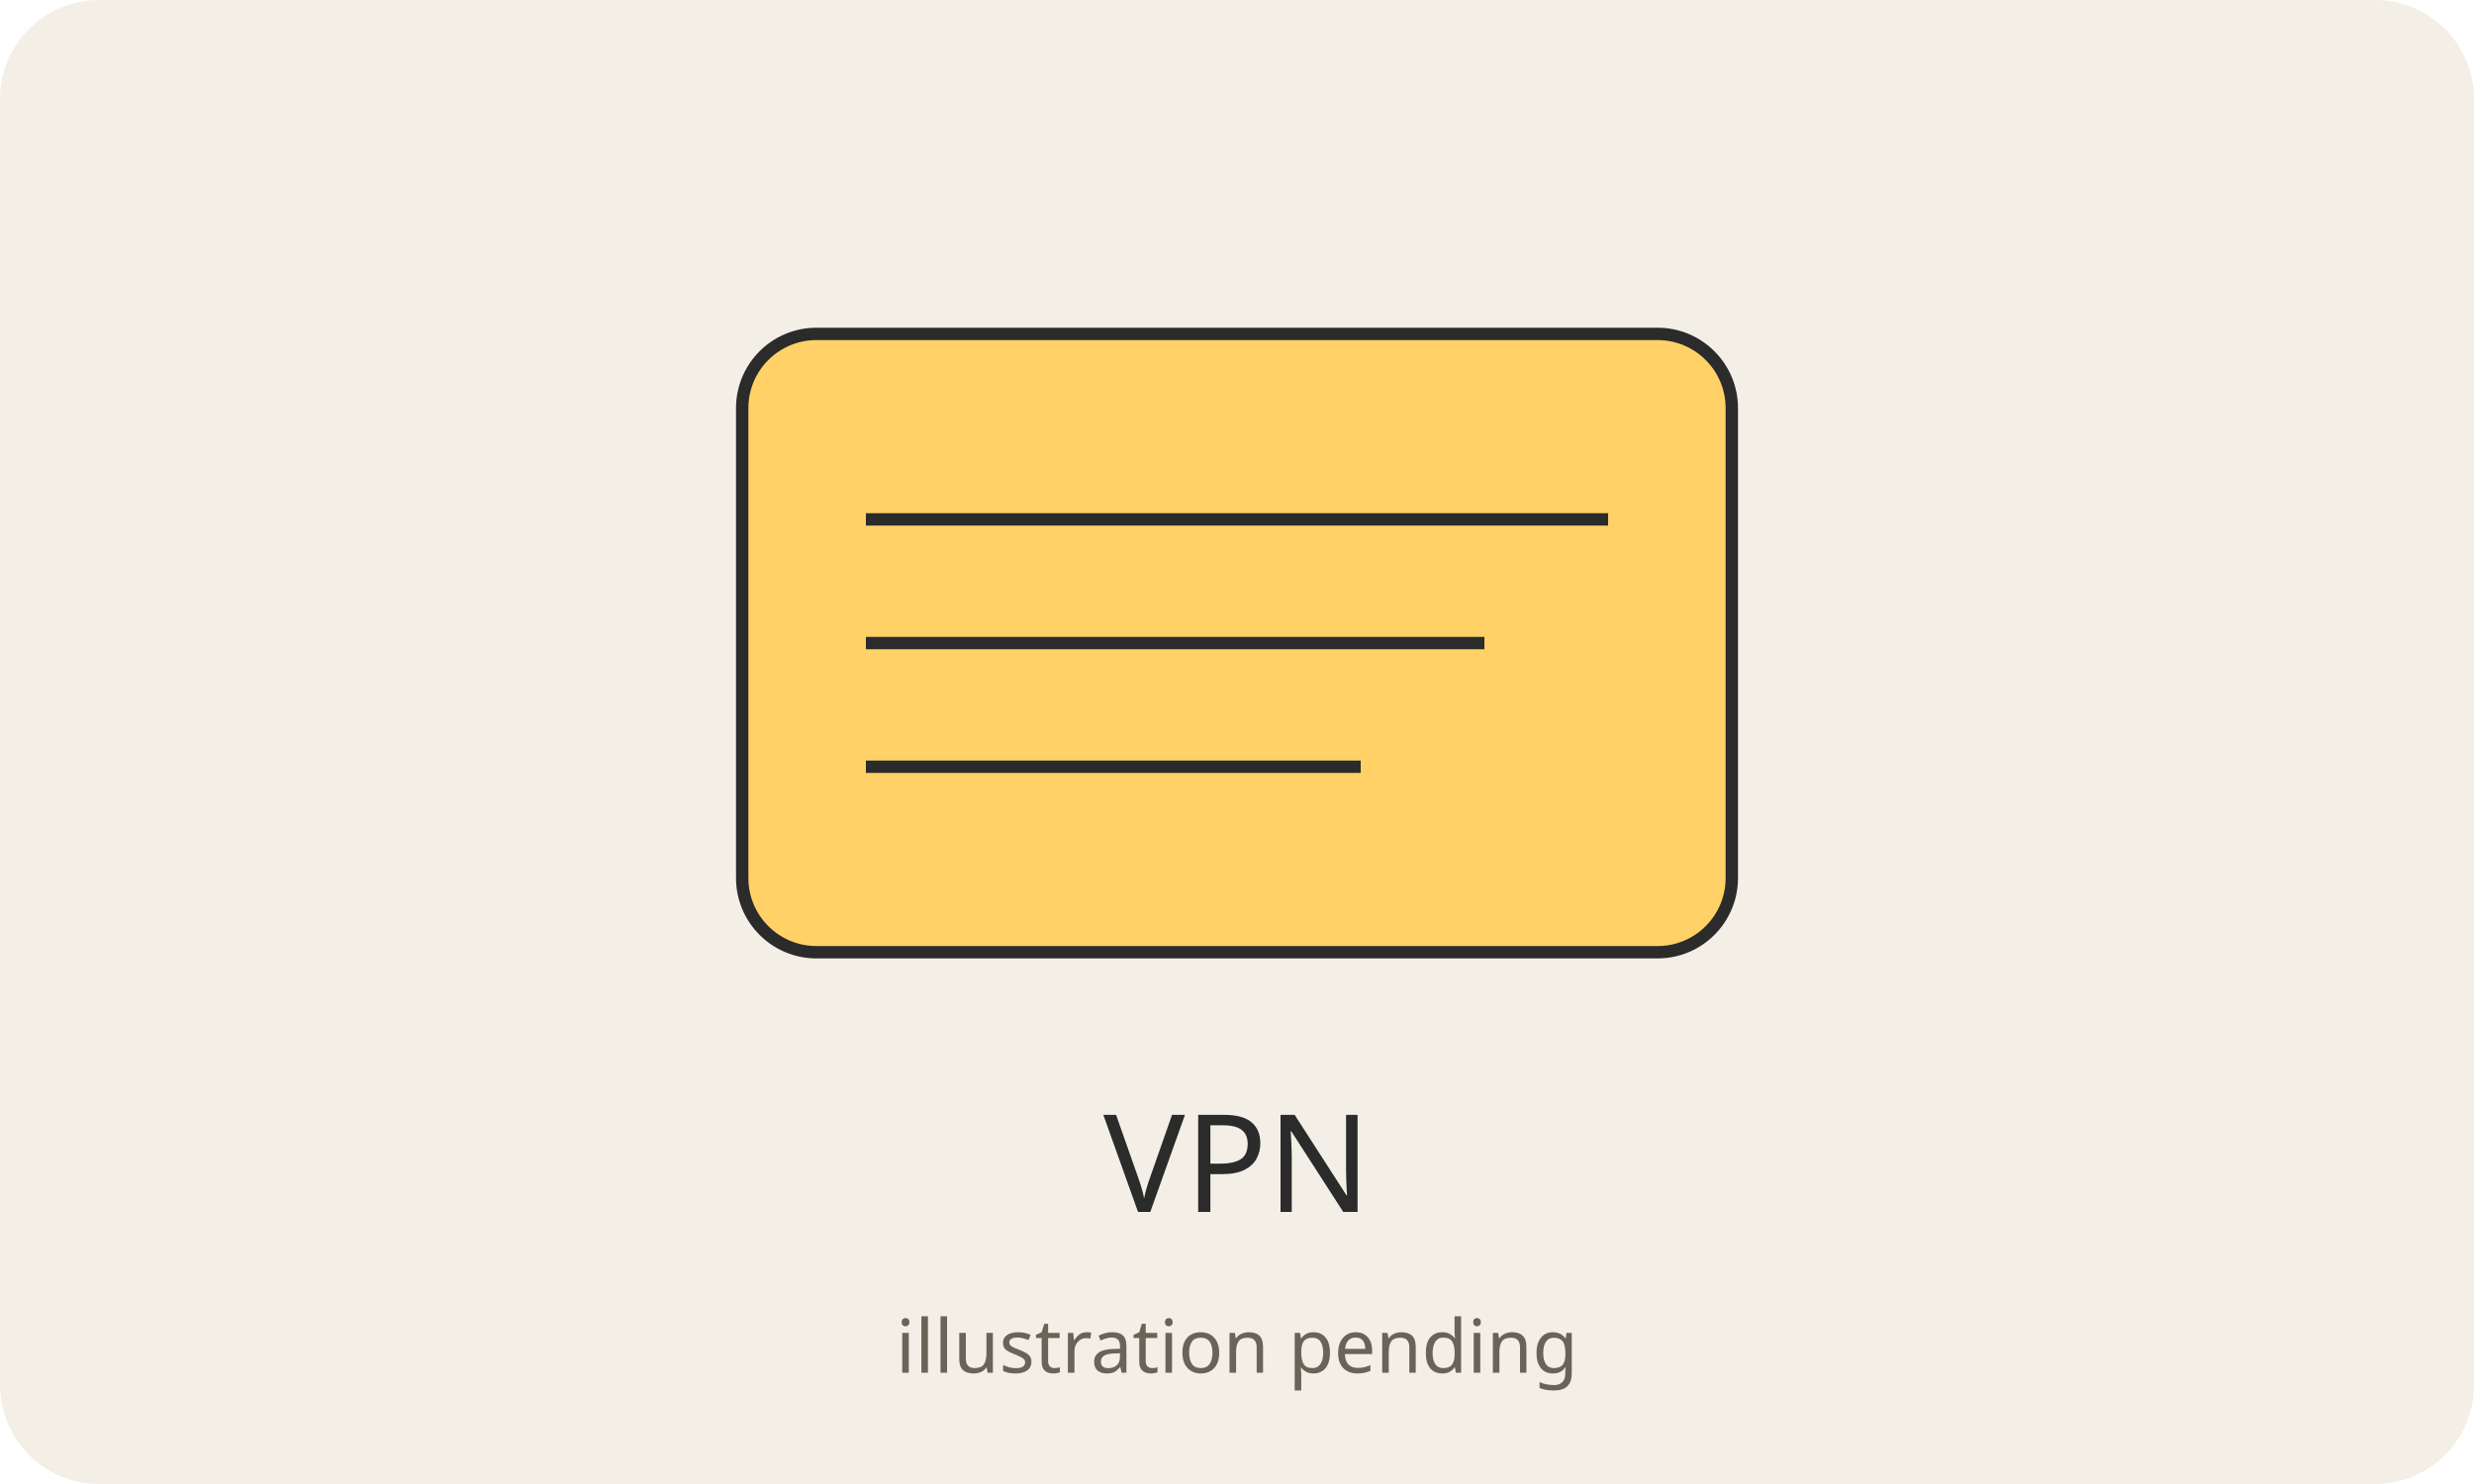
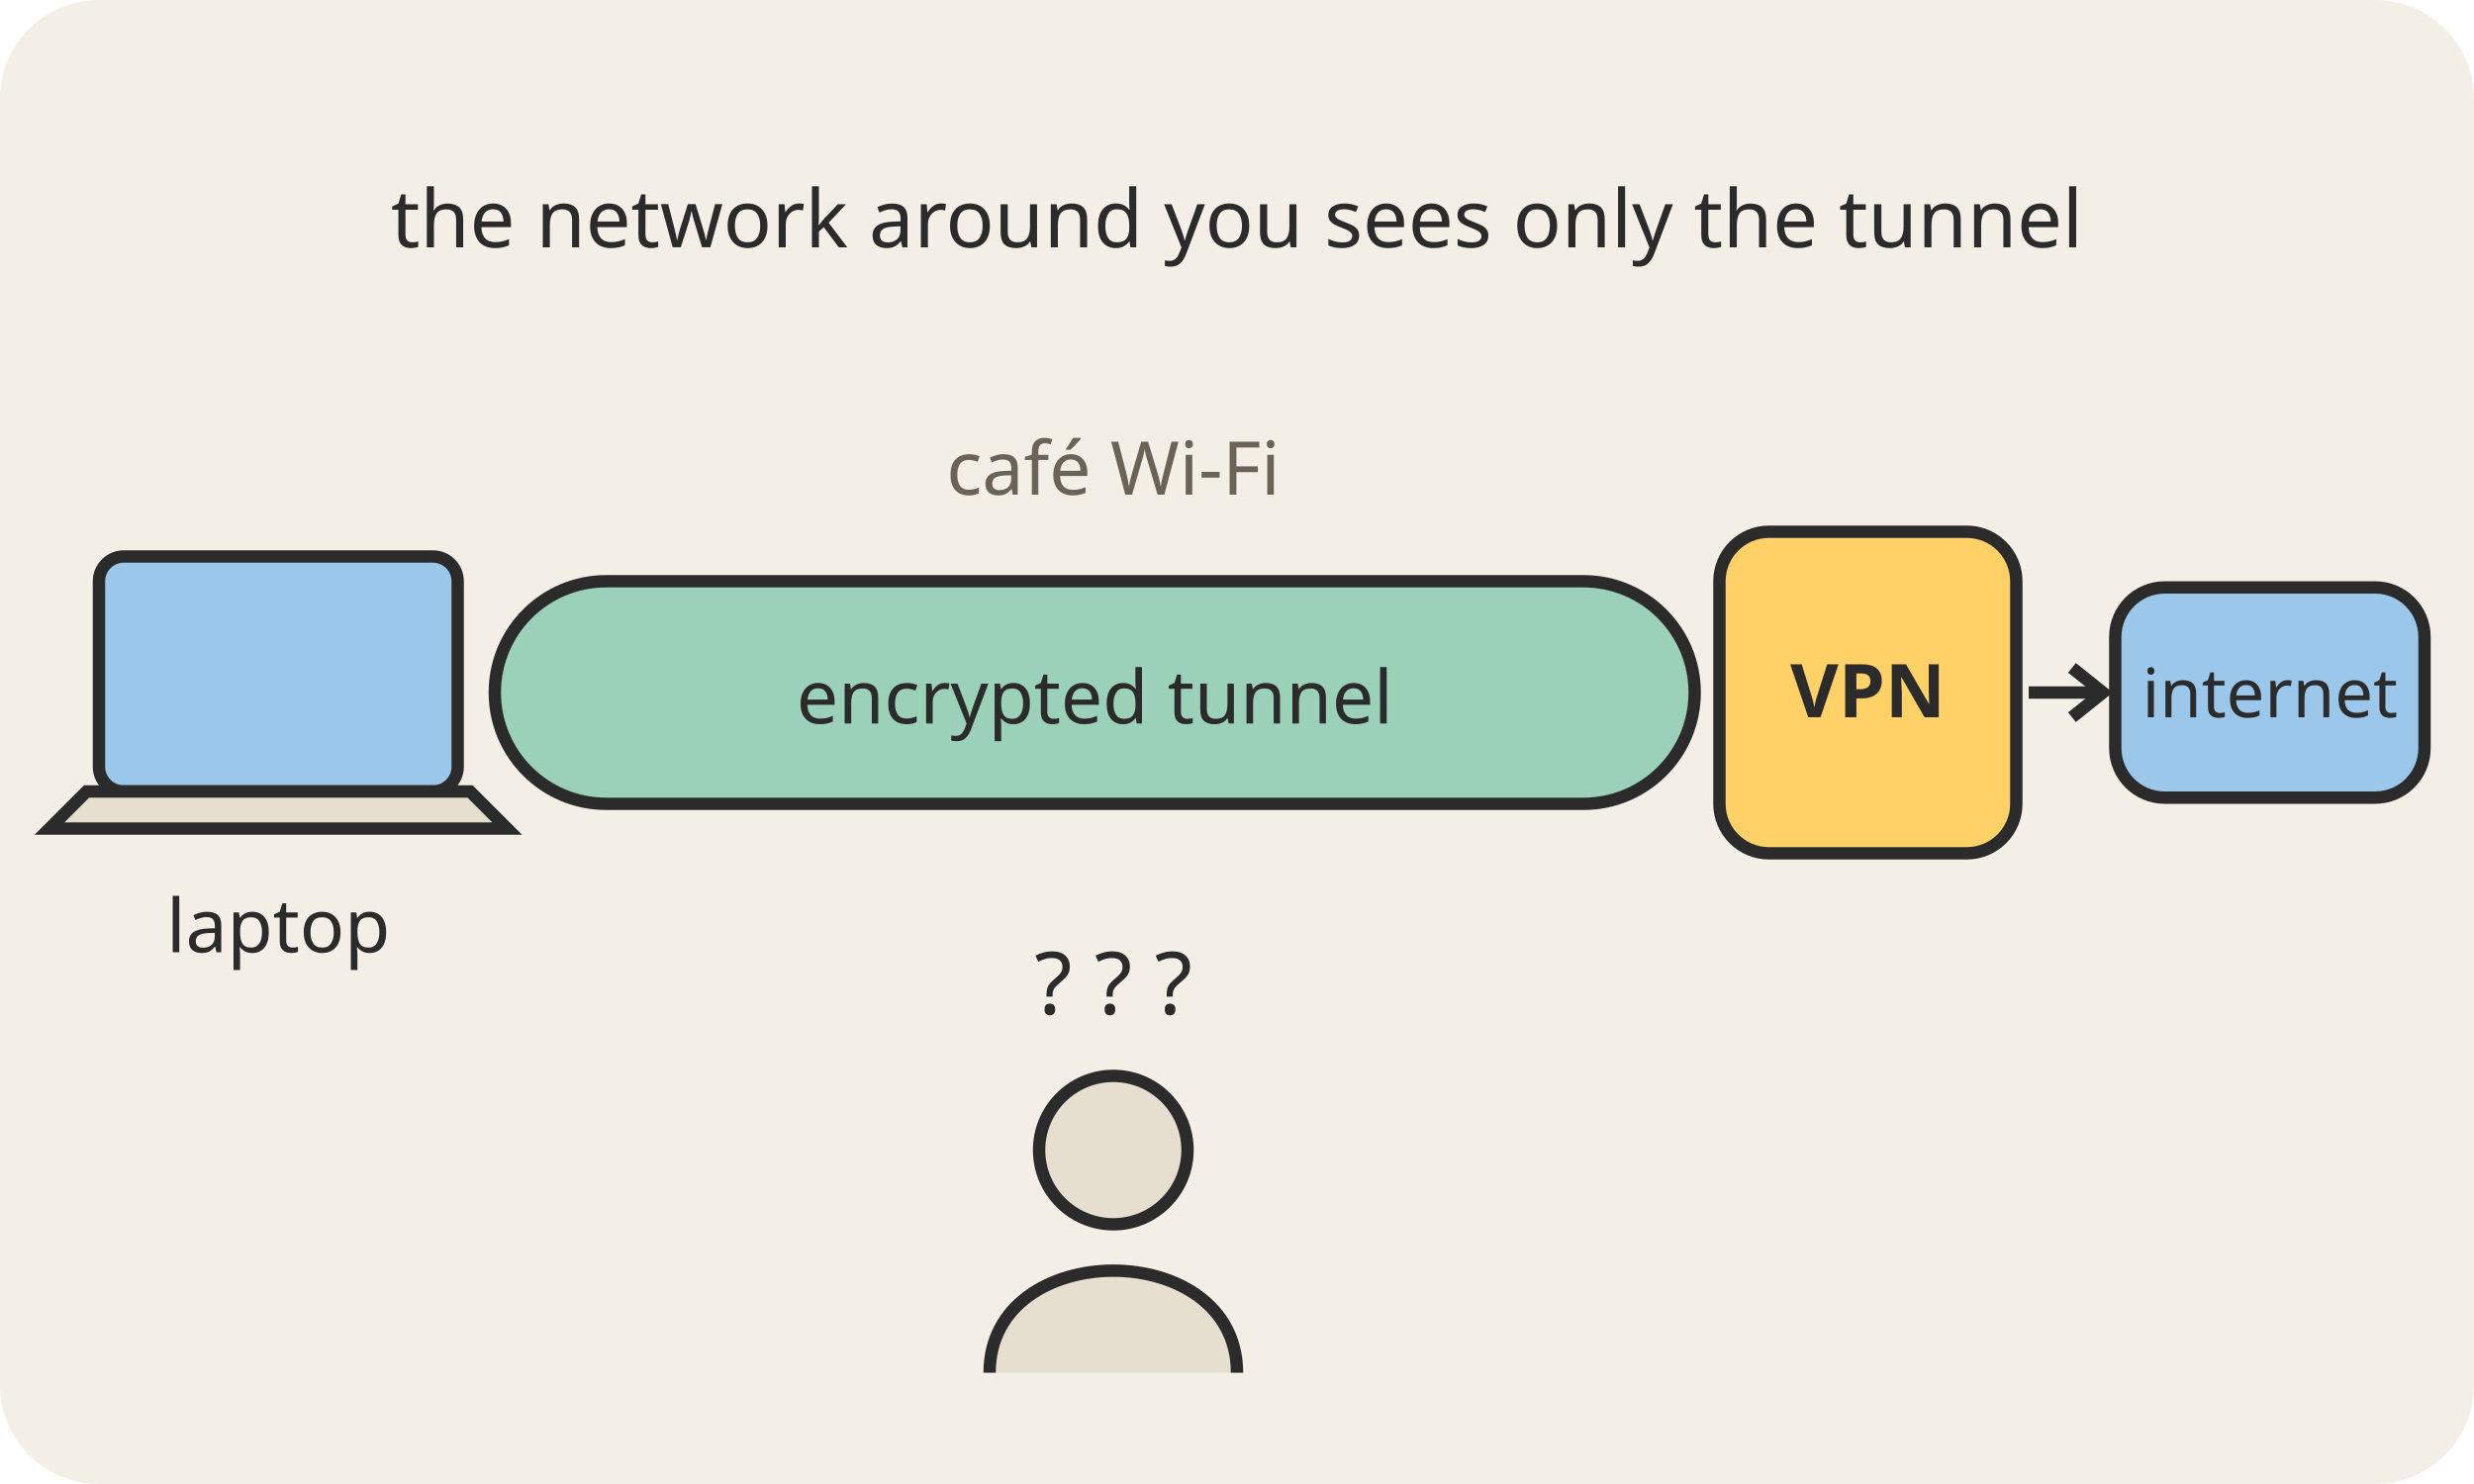
<svg xmlns="http://www.w3.org/2000/svg" viewBox="0 0 400 240" role="img">
  <rect width="400" height="240" rx="16" fill="#f3efe6" />
-   <rect x="120" y="54" width="160" height="100" rx="12" fill="#ffd166" stroke="#2b2b2b" stroke-width="2" />
-   <line x1="140" y1="84" x2="260" y2="84" stroke="#2b2b2b" stroke-width="2" />
-   <line x1="140" y1="104" x2="240" y2="104" stroke="#2b2b2b" stroke-width="2" />
-   <line x1="140" y1="124" x2="220" y2="124" stroke="#2b2b2b" stroke-width="2" />
-   <text x="200" y="196" text-anchor="middle" font-family="system-ui, sans-serif" font-size="22" fill="#2b2b2b">VPN</text>
-   <text x="200" y="222" text-anchor="middle" font-family="system-ui, sans-serif" font-size="12" fill="#6b6357">illustration pending</text>
+   <g stroke="#2b2b2b" stroke-width="2">
+     <rect x="16" y="90" width="58" height="38" rx="4" fill="#9ac7ea" />
+     <path d="M8 134 H82 L76 128 H14 Z" fill="#e6dfd0" />
+     <rect x="80" y="94" width="194" height="36" rx="18" fill="#9bd1b9" />
+     <rect x="278" y="86" width="48" height="52" rx="8" fill="#ffd166" />
+     <rect x="342" y="95" width="50" height="34" rx="8" fill="#9ac7ea" />
+     <circle cx="180" cy="186" r="12" fill="#e6dfd0" />
+     <path d="M160 222 C160 200 200 200 200 222" fill="#e6dfd0" />
+   </g>
+   <g stroke="#2b2b2b" stroke-width="2" fill="none">
+     <path d="M328 112 H340" />
+     <path d="M335 108 l5 4 -5 4" />
+   </g>
+   <g font-family="system-ui, sans-serif" font-size="12" fill="#2b2b2b" text-anchor="middle">
+     <text x="177" y="117">encrypted tunnel</text>
+     <text x="302" y="116" font-weight="bold">VPN</text>
+     <text x="367" y="116" font-size="11">internet</text>
+     <text x="45" y="154">laptop</text>
+   </g>
+   <text x="180" y="164" text-anchor="middle" font-family="system-ui, sans-serif" font-size="14" fill="#2b2b2b">? ? ?</text>
+   <text x="180" y="80" text-anchor="middle" font-family="system-ui, sans-serif" font-size="12" fill="#6b6357">café Wi-Fi</text>
+   <text x="200" y="40" text-anchor="middle" font-family="system-ui, sans-serif" font-size="13" fill="#2b2b2b">the network around you sees only the tunnel</text>
</svg>
